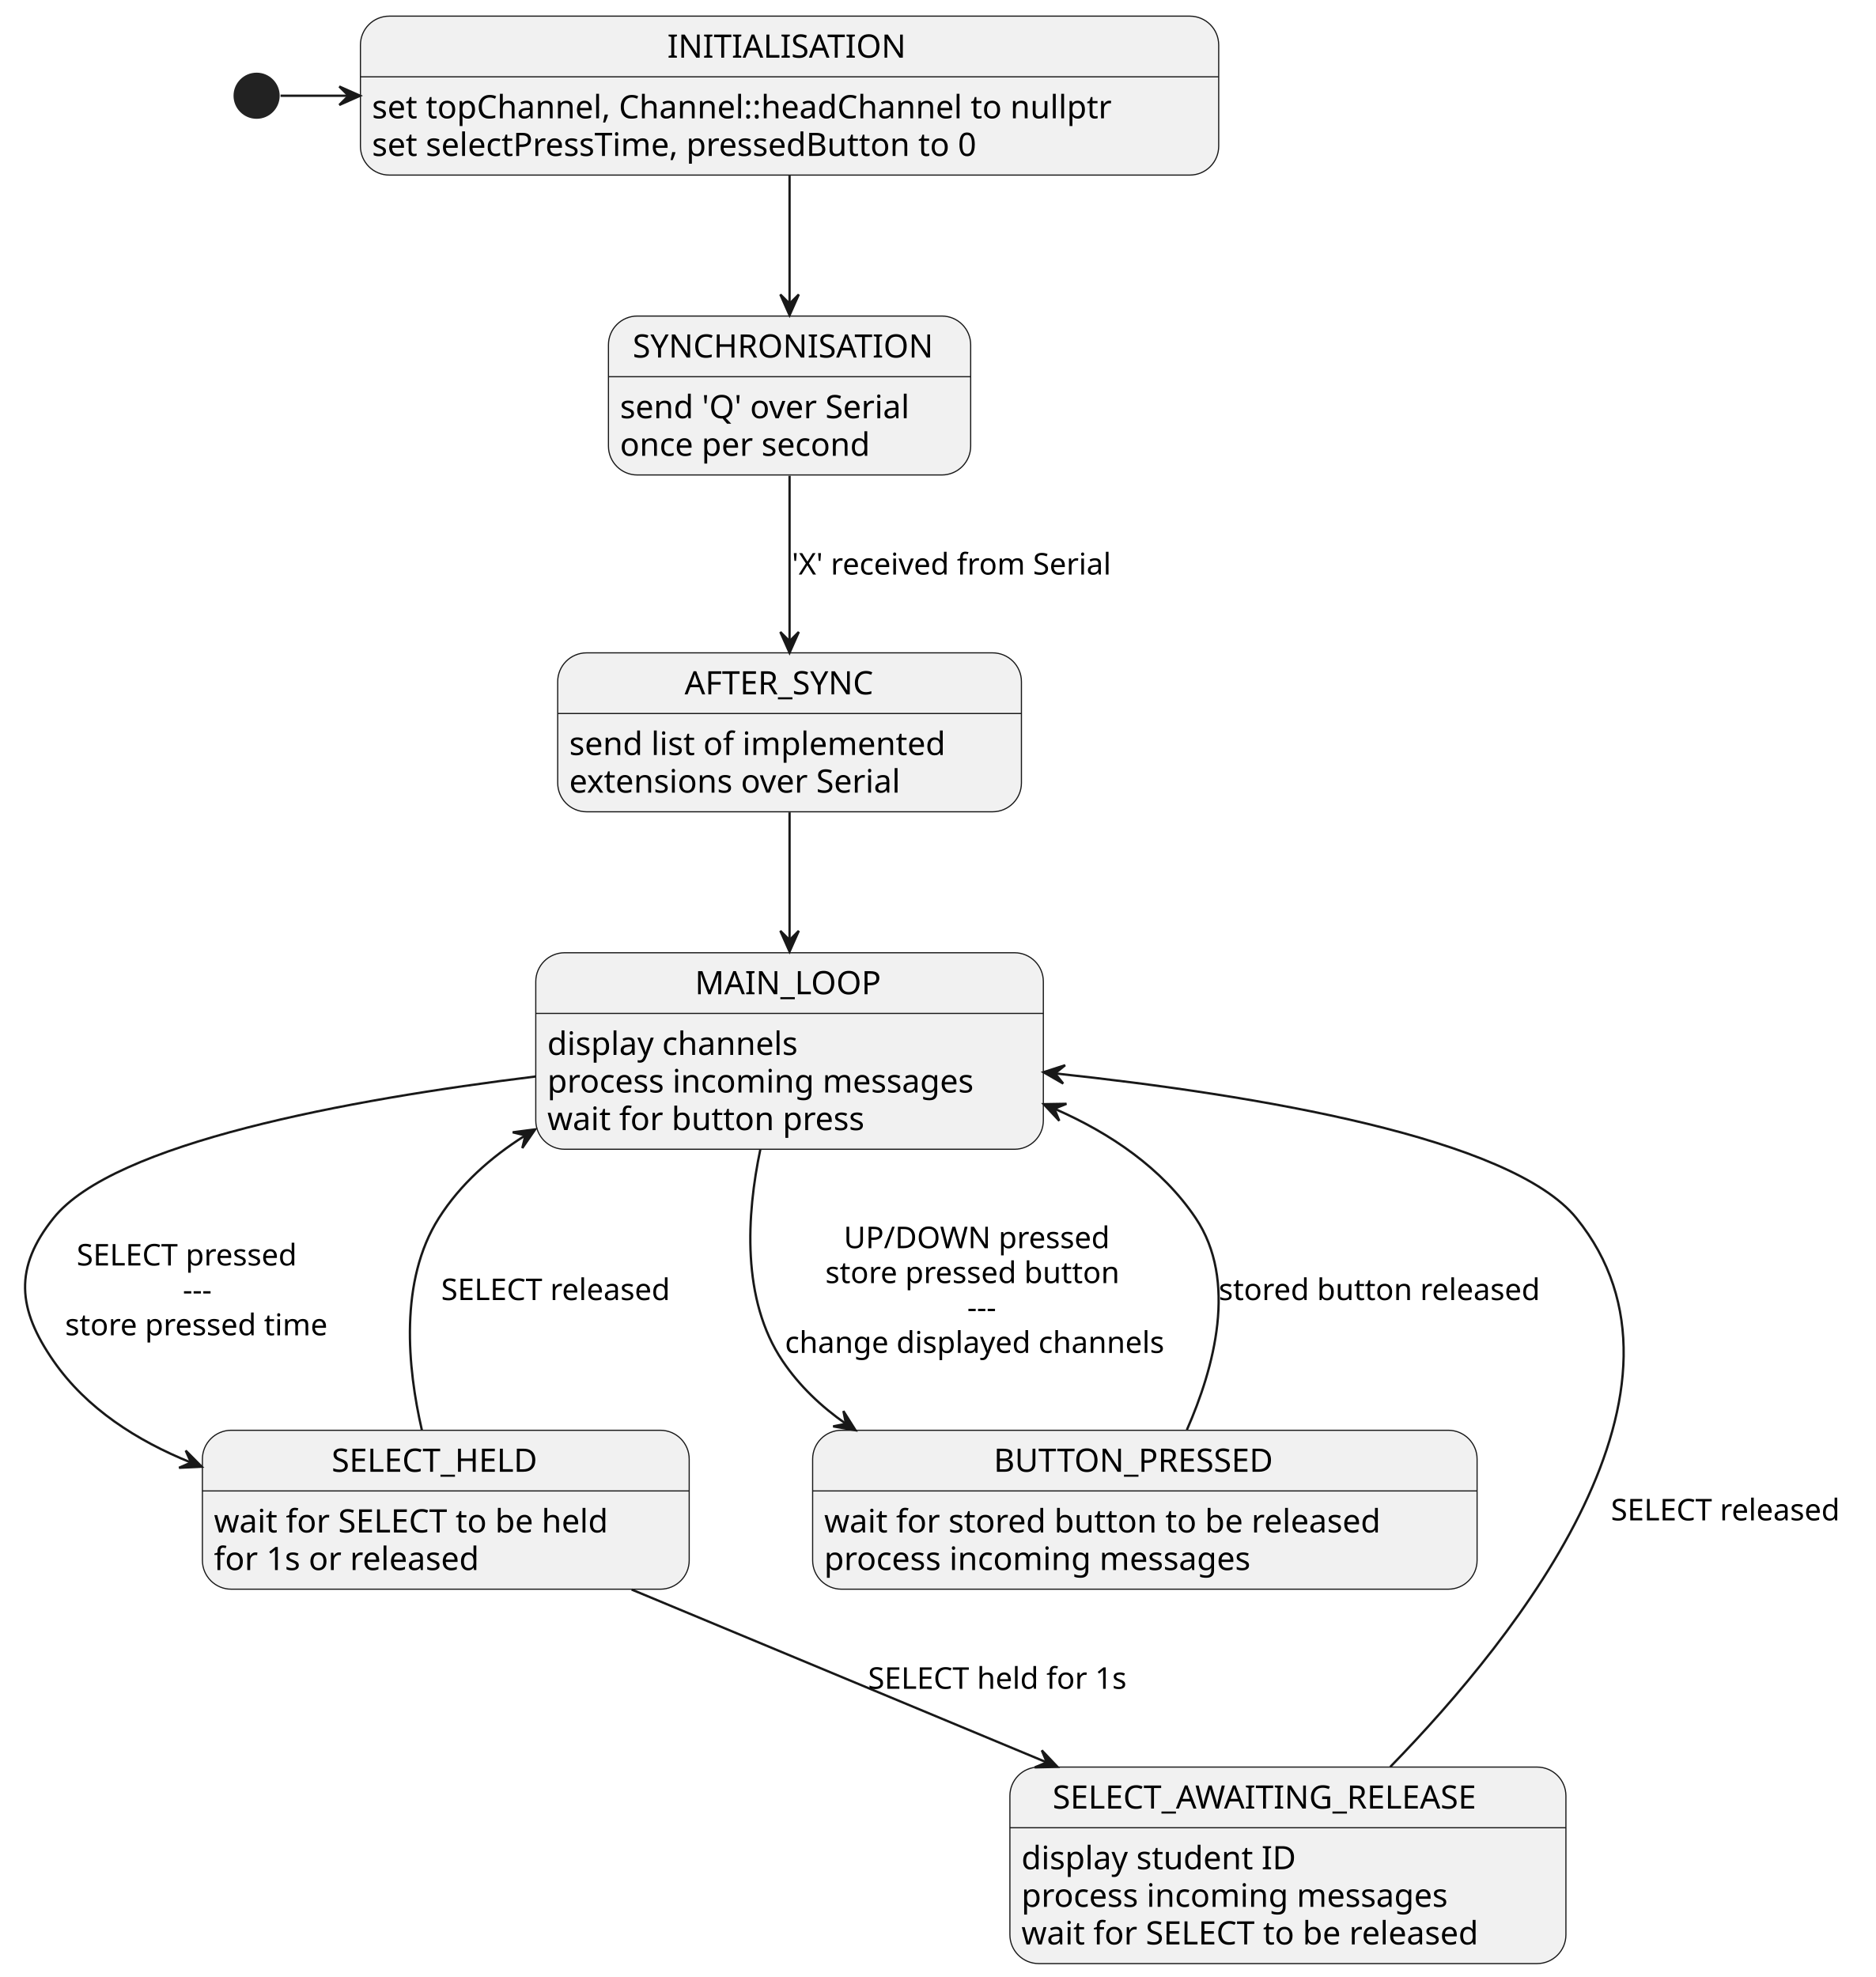
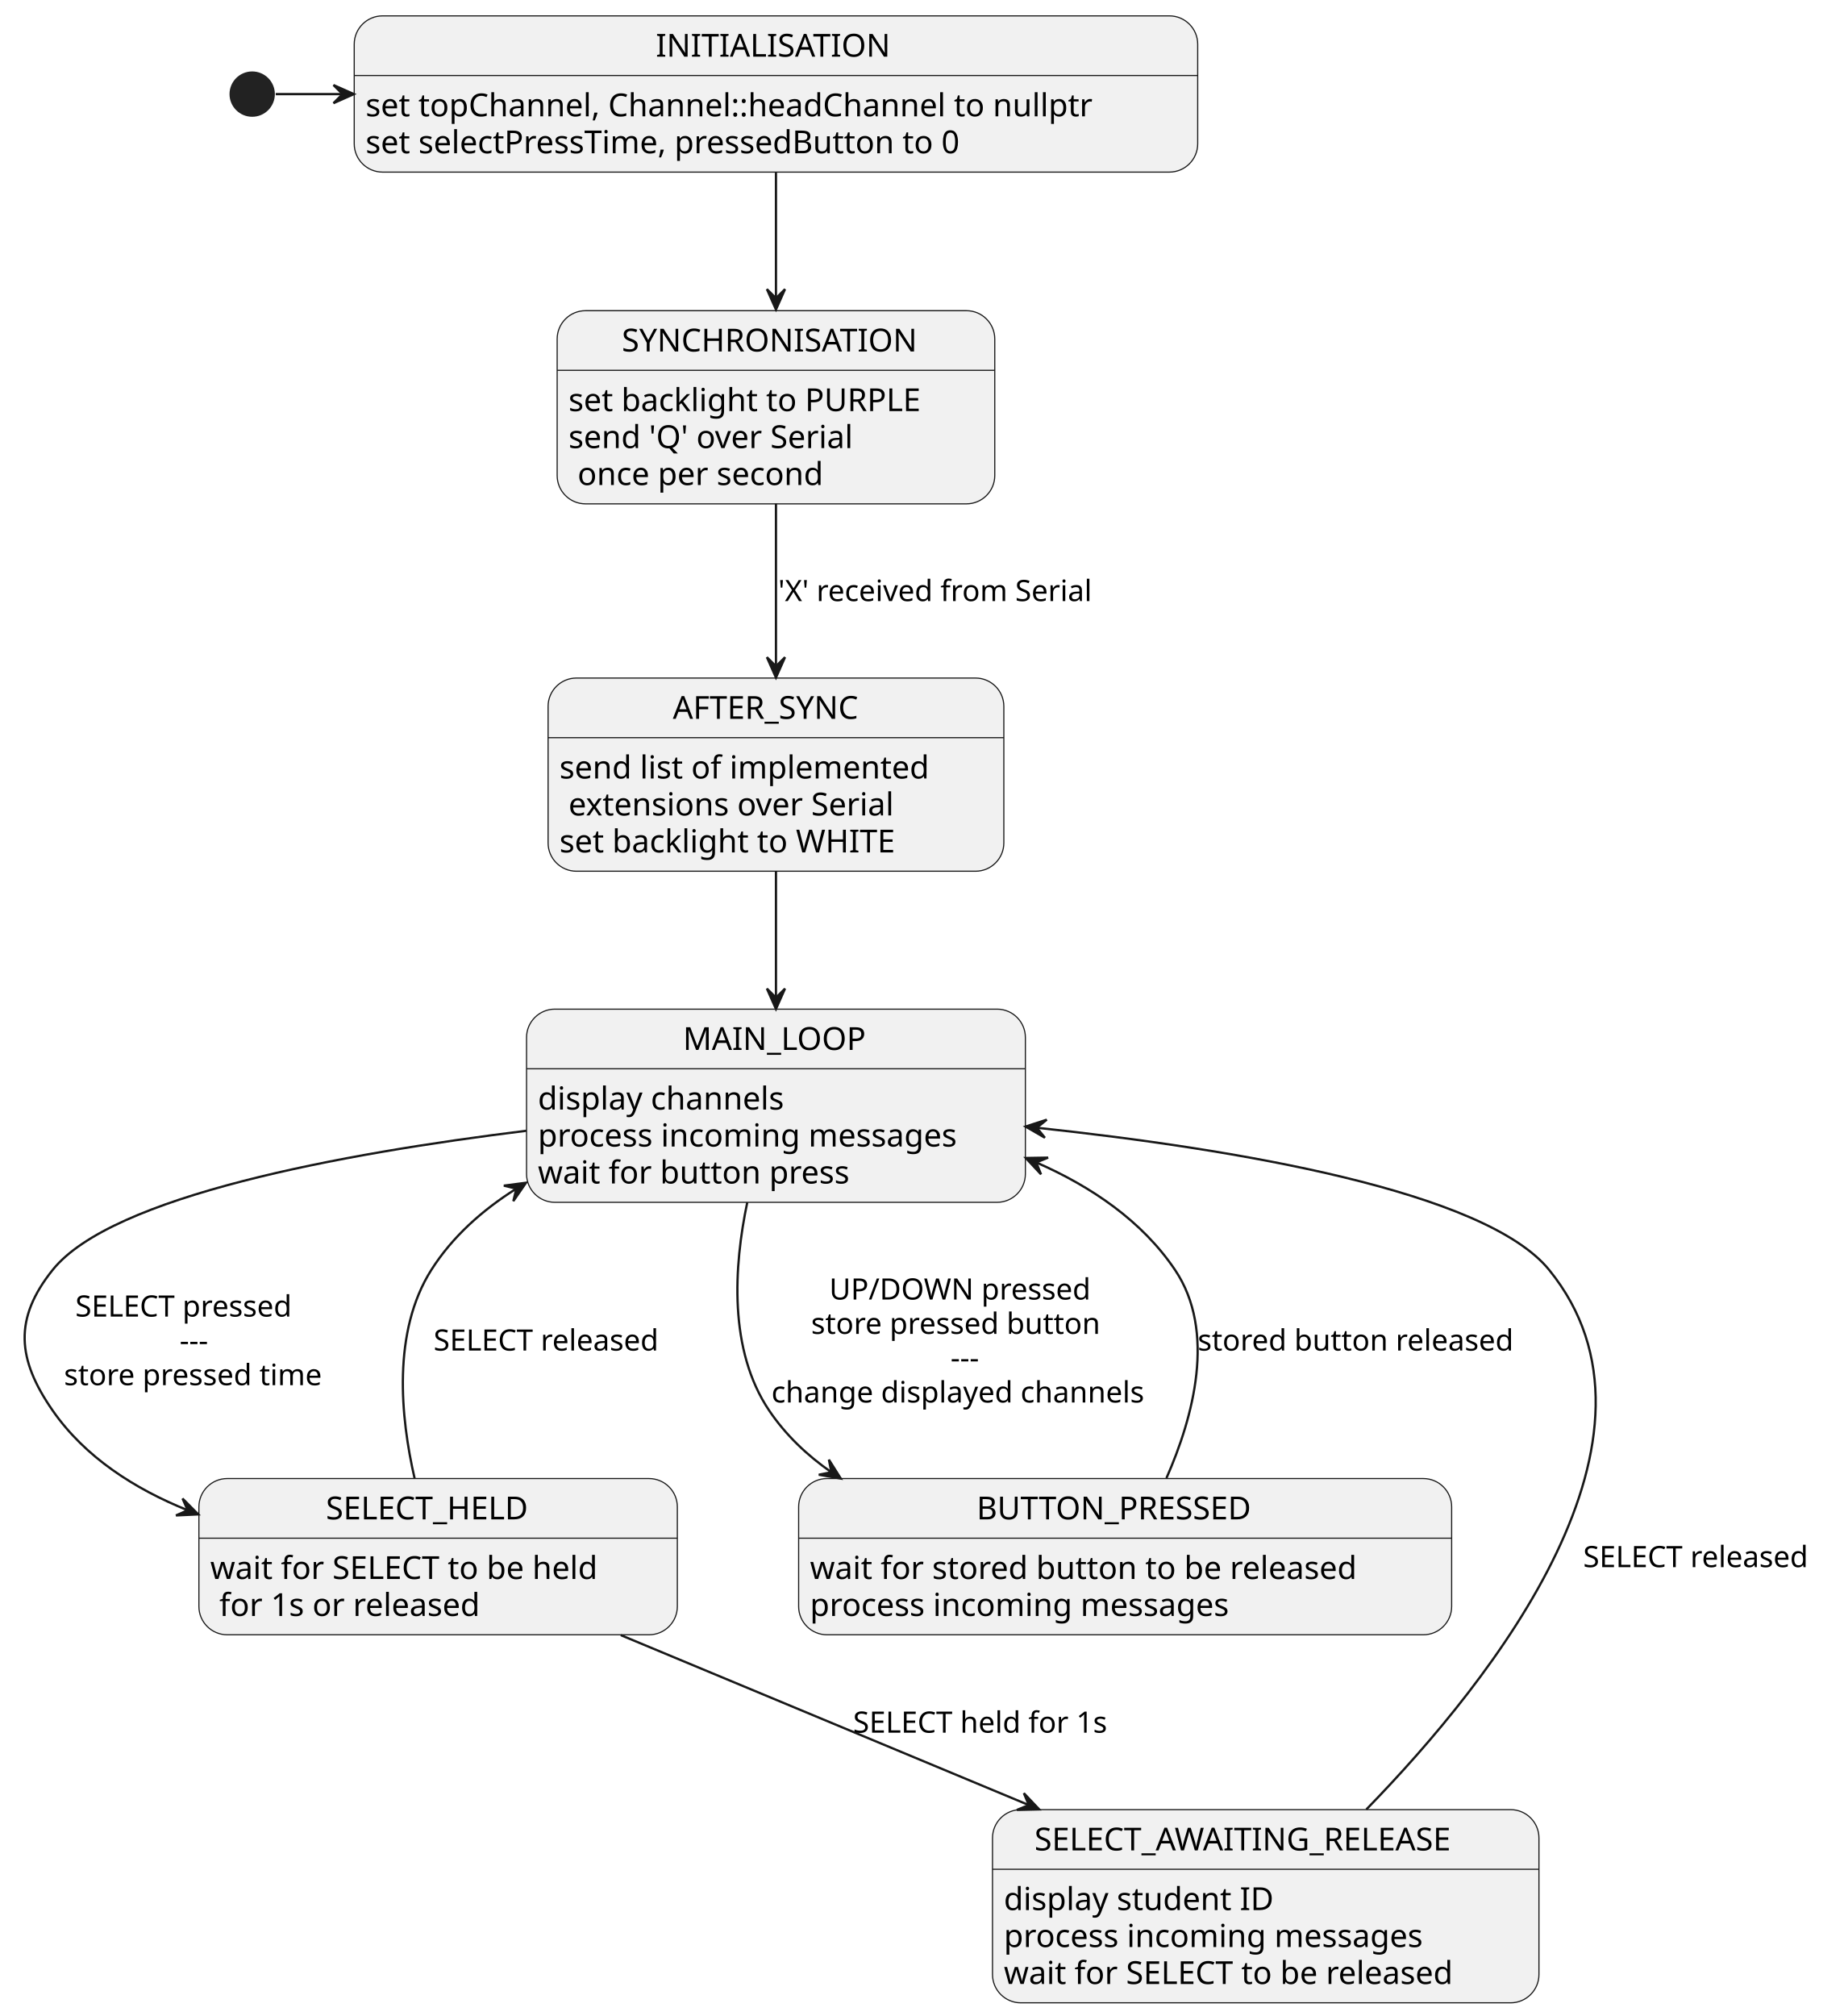
- <svg xmlns="http://www.w3.org/2000/svg" contentStyleType="text/css" height="857px" preserveAspectRatio="none" style="width:813px;height:857px;background:#FFFFFF;" version="1.1" viewBox="0 0 813 857" width="813px" zoomAndPan="magnify">
+ <svg xmlns="http://www.w3.org/2000/svg" contentStyleType="text/css" height="889px" preserveAspectRatio="none" style="width:813px;height:889px;background:#FFFFFF;" version="1.1" viewBox="0 0 813 889" width="813px" zoomAndPan="magnify">
  <defs />
  <g>
    <g id="INITIALISATION">
      <rect fill="#F1F1F1" height="68.891" rx="12.5" ry="12.5" style="stroke:#181818;stroke-width:0.5;" width="372" x="156.222" y="7" />
      <line style="stroke:#181818;stroke-width:0.5;" x1="156.222" x2="528.222" y1="33.297" y2="33.297" />
      <text fill="#000000" font-family="sans-serif" font-size="14" lengthAdjust="spacing" textLength="106" x="289.222" y="24.995">INITIALISATION</text>
      <text fill="#000000" font-family="sans-serif" font-size="14" lengthAdjust="spacing" textLength="352" x="161.222" y="51.292">set topChannel, Channel::headChannel to nullptr</text>
      <text fill="#000000" font-family="sans-serif" font-size="14" lengthAdjust="spacing" textLength="293" x="161.222" y="67.589">set selectPressTime, pressedButton to 0</text>
    </g>
    <g id="SYNCHRONISATION">
-       <rect fill="#F1F1F1" height="68.891" rx="12.5" ry="12.5" style="stroke:#181818;stroke-width:0.5;" width="157" x="263.722" y="137" />
-       <line style="stroke:#181818;stroke-width:0.5;" x1="263.722" x2="420.722" y1="163.297" y2="163.297" />
+       <rect fill="#F1F1F1" height="85.188" rx="12.5" ry="12.5" style="stroke:#181818;stroke-width:0.5;" width="193" x="245.722" y="137" />
+       <line style="stroke:#181818;stroke-width:0.5;" x1="245.722" x2="438.722" y1="163.297" y2="163.297" />
      <text fill="#000000" font-family="sans-serif" font-size="14" lengthAdjust="spacing" textLength="136" x="274.222" y="154.995">SYNCHRONISATION</text>
-       <text fill="#000000" font-family="sans-serif" font-size="14" lengthAdjust="spacing" textLength="137" x="268.722" y="181.292">send 'Q' over Serial</text>
-       <text fill="#000000" font-family="sans-serif" font-size="14" lengthAdjust="spacing" textLength="119" x="268.722" y="197.589">once per second</text>
+       <text fill="#000000" font-family="sans-serif" font-size="14" lengthAdjust="spacing" textLength="173" x="250.722" y="181.292">set backlight to PURPLE</text>
+       <text fill="#000000" font-family="sans-serif" font-size="14" lengthAdjust="spacing" textLength="137" x="250.722" y="197.589">send 'Q' over Serial</text>
+       <text fill="#000000" font-family="sans-serif" font-size="14" lengthAdjust="spacing" textLength="119" x="254.722" y="213.886">once per second</text>
    </g>
    <g id="AFTER_SYNC">
-       <rect fill="#F1F1F1" height="68.891" rx="12.5" ry="12.5" style="stroke:#181818;stroke-width:0.5;" width="201" x="241.722" y="283" />
-       <line style="stroke:#181818;stroke-width:0.5;" x1="241.722" x2="442.722" y1="309.297" y2="309.297" />
-       <text fill="#000000" font-family="sans-serif" font-size="14" lengthAdjust="spacing" textLength="91" x="296.722" y="300.995">AFTER_SYNC</text>
-       <text fill="#000000" font-family="sans-serif" font-size="14" lengthAdjust="spacing" textLength="181" x="246.722" y="327.292">send list of implemented</text>
-       <text fill="#000000" font-family="sans-serif" font-size="14" lengthAdjust="spacing" textLength="158" x="246.722" y="343.589">extensions over Serial</text>
+       <rect fill="#F1F1F1" height="85.188" rx="12.5" ry="12.5" style="stroke:#181818;stroke-width:0.5;" width="201" x="241.722" y="299" />
+       <line style="stroke:#181818;stroke-width:0.5;" x1="241.722" x2="442.722" y1="325.297" y2="325.297" />
+       <text fill="#000000" font-family="sans-serif" font-size="14" lengthAdjust="spacing" textLength="91" x="296.722" y="316.995">AFTER_SYNC</text>
+       <text fill="#000000" font-family="sans-serif" font-size="14" lengthAdjust="spacing" textLength="181" x="246.722" y="343.292">send list of implemented</text>
+       <text fill="#000000" font-family="sans-serif" font-size="14" lengthAdjust="spacing" textLength="158" x="250.722" y="359.589">extensions over Serial</text>
+       <text fill="#000000" font-family="sans-serif" font-size="14" lengthAdjust="spacing" textLength="165" x="246.722" y="375.886">set backlight to WHITE</text>
    </g>
    <g id="MAIN_LOOP">
-       <rect fill="#F1F1F1" height="85.188" rx="12.5" ry="12.5" style="stroke:#181818;stroke-width:0.5;" width="220" x="232.222" y="413" />
-       <line style="stroke:#181818;stroke-width:0.5;" x1="232.222" x2="452.222" y1="439.297" y2="439.297" />
-       <text fill="#000000" font-family="sans-serif" font-size="14" lengthAdjust="spacing" textLength="82" x="301.222" y="430.995">MAIN_LOOP</text>
-       <text fill="#000000" font-family="sans-serif" font-size="14" lengthAdjust="spacing" textLength="117" x="237.222" y="457.292">display channels</text>
-       <text fill="#000000" font-family="sans-serif" font-size="14" lengthAdjust="spacing" textLength="200" x="237.222" y="473.589">process incoming messages</text>
-       <text fill="#000000" font-family="sans-serif" font-size="14" lengthAdjust="spacing" textLength="152" x="237.222" y="489.886">wait for button press</text>
+       <rect fill="#F1F1F1" height="85.188" rx="12.5" ry="12.5" style="stroke:#181818;stroke-width:0.5;" width="220" x="232.222" y="445" />
+       <line style="stroke:#181818;stroke-width:0.5;" x1="232.222" x2="452.222" y1="471.297" y2="471.297" />
+       <text fill="#000000" font-family="sans-serif" font-size="14" lengthAdjust="spacing" textLength="82" x="301.222" y="462.995">MAIN_LOOP</text>
+       <text fill="#000000" font-family="sans-serif" font-size="14" lengthAdjust="spacing" textLength="117" x="237.222" y="489.292">display channels</text>
+       <text fill="#000000" font-family="sans-serif" font-size="14" lengthAdjust="spacing" textLength="200" x="237.222" y="505.589">process incoming messages</text>
+       <text fill="#000000" font-family="sans-serif" font-size="14" lengthAdjust="spacing" textLength="152" x="237.222" y="521.886">wait for button press</text>
    </g>
    <g id="SELECT_HELD">
-       <rect fill="#F1F1F1" height="68.891" rx="12.5" ry="12.5" style="stroke:#181818;stroke-width:0.5;" width="211" x="87.723" y="620" />
-       <line style="stroke:#181818;stroke-width:0.5;" x1="87.723" x2="298.723" y1="646.297" y2="646.297" />
-       <text fill="#000000" font-family="sans-serif" font-size="14" lengthAdjust="spacing" textLength="99" x="143.723" y="637.995">SELECT_HELD</text>
-       <text fill="#000000" font-family="sans-serif" font-size="14" lengthAdjust="spacing" textLength="191" x="92.723" y="664.292">wait for SELECT to be held</text>
-       <text fill="#000000" font-family="sans-serif" font-size="14" lengthAdjust="spacing" textLength="125" x="92.723" y="680.589">for 1s or released</text>
+       <rect fill="#F1F1F1" height="68.891" rx="12.5" ry="12.5" style="stroke:#181818;stroke-width:0.5;" width="211" x="87.723" y="652" />
+       <line style="stroke:#181818;stroke-width:0.5;" x1="87.723" x2="298.723" y1="678.297" y2="678.297" />
+       <text fill="#000000" font-family="sans-serif" font-size="14" lengthAdjust="spacing" textLength="99" x="143.723" y="669.995">SELECT_HELD</text>
+       <text fill="#000000" font-family="sans-serif" font-size="14" lengthAdjust="spacing" textLength="191" x="92.723" y="696.292">wait for SELECT to be held</text>
+       <text fill="#000000" font-family="sans-serif" font-size="14" lengthAdjust="spacing" textLength="125" x="96.723" y="712.589">for 1s or released</text>
    </g>
    <g id="SELECT_AWAITING_RELEASE">
-       <rect fill="#F1F1F1" height="85.188" rx="12.5" ry="12.5" style="stroke:#181818;stroke-width:0.5;" width="241" x="437.722" y="766" />
-       <line style="stroke:#181818;stroke-width:0.5;" x1="437.722" x2="678.722" y1="792.297" y2="792.297" />
-       <text fill="#000000" font-family="sans-serif" font-size="14" lengthAdjust="spacing" textLength="204" x="456.222" y="783.995">SELECT_AWAITING_RELEASE</text>
-       <text fill="#000000" font-family="sans-serif" font-size="14" lengthAdjust="spacing" textLength="129" x="442.722" y="810.292">display student ID</text>
-       <text fill="#000000" font-family="sans-serif" font-size="14" lengthAdjust="spacing" textLength="200" x="442.722" y="826.589">process incoming messages</text>
-       <text fill="#000000" font-family="sans-serif" font-size="14" lengthAdjust="spacing" textLength="221" x="442.722" y="842.886">wait for SELECT to be released</text>
+       <rect fill="#F1F1F1" height="85.188" rx="12.5" ry="12.5" style="stroke:#181818;stroke-width:0.5;" width="241" x="437.722" y="798" />
+       <line style="stroke:#181818;stroke-width:0.5;" x1="437.722" x2="678.722" y1="824.297" y2="824.297" />
+       <text fill="#000000" font-family="sans-serif" font-size="14" lengthAdjust="spacing" textLength="204" x="456.222" y="815.995">SELECT_AWAITING_RELEASE</text>
+       <text fill="#000000" font-family="sans-serif" font-size="14" lengthAdjust="spacing" textLength="129" x="442.722" y="842.292">display student ID</text>
+       <text fill="#000000" font-family="sans-serif" font-size="14" lengthAdjust="spacing" textLength="200" x="442.722" y="858.589">process incoming messages</text>
+       <text fill="#000000" font-family="sans-serif" font-size="14" lengthAdjust="spacing" textLength="221" x="442.722" y="874.886">wait for SELECT to be released</text>
    </g>
    <g id="BUTTON_PRESSED">
-       <rect fill="#F1F1F1" height="68.891" rx="12.5" ry="12.5" style="stroke:#181818;stroke-width:0.5;" width="288" x="352.222" y="620" />
-       <line style="stroke:#181818;stroke-width:0.5;" x1="352.222" x2="640.222" y1="646.297" y2="646.297" />
-       <text fill="#000000" font-family="sans-serif" font-size="14" lengthAdjust="spacing" textLength="131" x="430.722" y="637.995">BUTTON_PRESSED</text>
-       <text fill="#000000" font-family="sans-serif" font-size="14" lengthAdjust="spacing" textLength="268" x="357.222" y="664.292">wait for stored button to be released</text>
-       <text fill="#000000" font-family="sans-serif" font-size="14" lengthAdjust="spacing" textLength="200" x="357.222" y="680.589">process incoming messages</text>
+       <rect fill="#F1F1F1" height="68.891" rx="12.5" ry="12.5" style="stroke:#181818;stroke-width:0.5;" width="288" x="352.222" y="652" />
+       <line style="stroke:#181818;stroke-width:0.5;" x1="352.222" x2="640.222" y1="678.297" y2="678.297" />
+       <text fill="#000000" font-family="sans-serif" font-size="14" lengthAdjust="spacing" textLength="131" x="430.722" y="669.995">BUTTON_PRESSED</text>
+       <text fill="#000000" font-family="sans-serif" font-size="14" lengthAdjust="spacing" textLength="268" x="357.222" y="696.292">wait for stored button to be released</text>
+       <text fill="#000000" font-family="sans-serif" font-size="14" lengthAdjust="spacing" textLength="200" x="357.222" y="712.589">process incoming messages</text>
    </g>
    <ellipse cx="111.222" cy="41.5" fill="#222222" rx="10" ry="10" style="stroke:none;stroke-width:1.0;" />
    <g id="link_*start_INITIALISATION">
      <path d="M121.599,41.5 C131.384,41.5 141.17,41.5 150.955,41.5 " fill="none" id="*start-to-INITIALISATION" style="stroke:#181818;stroke-width:1.0;" />
      <polygon fill="#181818" points="156.072,41.5,147.072,37.5,151.072,41.5,147.072,45.5,156.072,41.5" style="stroke:#181818;stroke-width:1.0;" />
    </g>
    <g id="link_INITIALISATION_SYNCHRONISATION">
-       <path d="M342.222,76.13 C342.222,93.046 342.222,113.647 342.222,131.28 " fill="none" id="INITIALISATION-to-SYNCHRONISATION" style="stroke:#181818;stroke-width:1.0;" />
-       <polygon fill="#181818" points="342.222,136.65,346.222,127.65,342.222,131.65,338.222,127.65,342.222,136.65" style="stroke:#181818;stroke-width:1.0;" />
+       <path d="M342.222,76.118 C342.222,92.799 342.222,113.225 342.222,131.433 " fill="none" id="INITIALISATION-to-SYNCHRONISATION" style="stroke:#181818;stroke-width:1.0;" />
+       <polygon fill="#181818" points="342.222,136.505,346.222,127.505,342.222,131.505,338.222,127.505,342.222,136.505" style="stroke:#181818;stroke-width:1.0;" />
    </g>
    <g id="link_SYNCHRONISATION_AFTER_SYNC">
-       <path d="M342.222,206.262 C342.222,227.656 342.222,255.397 342.222,277.697 " fill="none" id="SYNCHRONISATION-to-AFTER_SYNC" style="stroke:#181818;stroke-width:1.0;" />
-       <polygon fill="#181818" points="342.222,282.95,346.222,273.95,342.222,277.95,338.222,273.95,342.222,282.95" style="stroke:#181818;stroke-width:1.0;" />
-       <text fill="#000000" font-family="sans-serif" font-size="13" lengthAdjust="spacing" textLength="148" x="343.222" y="249.067">'X' received from Serial</text>
+       <path d="M342.222,222.12 C342.222,244.071 342.222,271.074 342.222,293.745 " fill="none" id="SYNCHRONISATION-to-AFTER_SYNC" style="stroke:#181818;stroke-width:1.0;" />
+       <polygon fill="#181818" points="342.222,298.81,346.222,289.81,342.222,293.81,338.222,289.81,342.222,298.81" style="stroke:#181818;stroke-width:1.0;" />
+       <text fill="#000000" font-family="sans-serif" font-size="13" lengthAdjust="spacing" textLength="148" x="343.222" y="265.067">'X' received from Serial</text>
    </g>
    <g id="link_AFTER_SYNC_MAIN_LOOP">
-       <path d="M342.222,352.118 C342.222,368.799 342.222,389.225 342.222,407.433 " fill="none" id="AFTER_SYNC-to-MAIN_LOOP" style="stroke:#181818;stroke-width:1.0;" />
-       <polygon fill="#181818" points="342.222,412.505,346.222,403.505,342.222,407.505,338.222,403.505,342.222,412.505" style="stroke:#181818;stroke-width:1.0;" />
+       <path d="M342.222,384.151 C342.222,401.464 342.222,421.644 342.222,439.486 " fill="none" id="AFTER_SYNC-to-MAIN_LOOP" style="stroke:#181818;stroke-width:1.0;" />
+       <polygon fill="#181818" points="342.222,444.943,346.222,435.943,342.222,439.943,338.222,435.943,342.222,444.943" style="stroke:#181818;stroke-width:1.0;" />
    </g>
    <g id="link_MAIN_LOOP_SELECT_HELD">
-       <path d="M232.155,466.638 C150.608,476.694 49.296,495.436 23.223,528 C6,549.51 7.513,567.362 23.223,590 C37.536,610.626 59.411,624.564 82.752,633.979 " fill="none" id="MAIN_LOOP-to-SELECT_HELD" style="stroke:#181818;stroke-width:1.0;" />
-       <polygon fill="#181818" points="87.439,635.802,80.501,628.811,82.779,633.989,77.601,636.266,87.439,635.802" style="stroke:#181818;stroke-width:1.0;" />
-       <text fill="#000000" font-family="sans-serif" font-size="13" lengthAdjust="spacing" textLength="103" x="33.223" y="548.567">SELECT pressed</text>
-       <text fill="#000000" font-family="sans-serif" font-size="13" lengthAdjust="spacing" textLength="15" x="79.223" y="563.7">---</text>
-       <text fill="#000000" font-family="sans-serif" font-size="13" lengthAdjust="spacing" textLength="121" x="28.223" y="578.832">store pressed time</text>
+       <path d="M232.155,498.638 C150.608,508.694 49.296,527.436 23.223,560 C6,581.51 7.513,599.362 23.223,622 C37.536,642.626 59.411,656.564 82.752,665.979 " fill="none" id="MAIN_LOOP-to-SELECT_HELD" style="stroke:#181818;stroke-width:1.0;" />
+       <polygon fill="#181818" points="87.439,667.802,80.501,660.811,82.779,665.989,77.601,668.266,87.439,667.802" style="stroke:#181818;stroke-width:1.0;" />
+       <text fill="#000000" font-family="sans-serif" font-size="13" lengthAdjust="spacing" textLength="103" x="33.223" y="580.567">SELECT pressed</text>
+       <text fill="#000000" font-family="sans-serif" font-size="13" lengthAdjust="spacing" textLength="15" x="79.223" y="595.7">---</text>
+       <text fill="#000000" font-family="sans-serif" font-size="13" lengthAdjust="spacing" textLength="121" x="28.223" y="610.832">store pressed time</text>
    </g>
    <g id="link_SELECT_HELD_MAIN_LOOP">
-       <path d="M182.842,619.878 C176.64,592.924 172.937,555.233 190.222,528 C199.499,513.385 212.646,501.703 227.369,492.38 " fill="none" id="SELECT_HELD-to-MAIN_LOOP" style="stroke:#181818;stroke-width:1.0;" />
-       <polygon fill="#181818" points="231.987,489.562,222.221,490.837,227.72,492.167,226.39,497.665,231.987,489.562" style="stroke:#181818;stroke-width:1.0;" />
-       <text fill="#000000" font-family="sans-serif" font-size="13" lengthAdjust="spacing" textLength="107" x="191.222" y="563.567">SELECT released</text>
+       <path d="M182.842,651.878 C176.64,624.924 172.937,587.233 190.222,560 C199.499,545.385 212.646,533.703 227.369,524.38 " fill="none" id="SELECT_HELD-to-MAIN_LOOP" style="stroke:#181818;stroke-width:1.0;" />
+       <polygon fill="#181818" points="231.987,521.562,222.221,522.837,227.72,524.167,226.39,529.665,231.987,521.562" style="stroke:#181818;stroke-width:1.0;" />
+       <text fill="#000000" font-family="sans-serif" font-size="13" lengthAdjust="spacing" textLength="107" x="191.222" y="595.567">SELECT released</text>
    </g>
    <g id="link_MAIN_LOOP_BUTTON_PRESSED">
-       <path d="M329.562,498.23 C323.623,526.486 321.272,563.378 339.222,590 C346.478,600.761 355.899,609.699 366.523,617.122 " fill="none" id="MAIN_LOOP-to-BUTTON_PRESSED" style="stroke:#181818;stroke-width:1.0;" />
-       <polygon fill="#181818" points="370.815,619.999,365.567,611.665,366.662,617.215,361.113,618.309,370.815,619.999" style="stroke:#181818;stroke-width:1.0;" />
-       <text fill="#000000" font-family="sans-serif" font-size="13" lengthAdjust="spacing" textLength="118" x="365.722" y="541.067">UP/DOWN pressed</text>
-       <text fill="#000000" font-family="sans-serif" font-size="13" lengthAdjust="spacing" textLength="134" x="357.722" y="556.2">store pressed button</text>
-       <text fill="#000000" font-family="sans-serif" font-size="13" lengthAdjust="spacing" textLength="15" x="419.222" y="571.332">---</text>
-       <text fill="#000000" font-family="sans-serif" font-size="13" lengthAdjust="spacing" textLength="173" x="340.222" y="586.465">change displayed channels</text>
+       <path d="M329.562,530.23 C323.623,558.486 321.272,595.378 339.222,622 C346.478,632.761 355.899,641.699 366.523,649.122 " fill="none" id="MAIN_LOOP-to-BUTTON_PRESSED" style="stroke:#181818;stroke-width:1.0;" />
+       <polygon fill="#181818" points="370.815,651.999,365.567,643.665,366.662,649.215,361.113,650.309,370.815,651.999" style="stroke:#181818;stroke-width:1.0;" />
+       <text fill="#000000" font-family="sans-serif" font-size="13" lengthAdjust="spacing" textLength="118" x="365.722" y="573.067">UP/DOWN pressed</text>
+       <text fill="#000000" font-family="sans-serif" font-size="13" lengthAdjust="spacing" textLength="134" x="357.722" y="588.2">store pressed button</text>
+       <text fill="#000000" font-family="sans-serif" font-size="13" lengthAdjust="spacing" textLength="15" x="419.222" y="603.332">---</text>
+       <text fill="#000000" font-family="sans-serif" font-size="13" lengthAdjust="spacing" textLength="173" x="340.222" y="618.465">change displayed channels</text>
    </g>
    <g id="link_BUTTON_PRESSED_MAIN_LOOP">
-       <path d="M514.426,619.838 C526.294,592.861 536.503,555.159 518.222,528 C503.633,506.326 481.22,491.219 457.221,480.691 " fill="none" id="BUTTON_PRESSED-to-MAIN_LOOP" style="stroke:#181818;stroke-width:1.0;" />
-       <polygon fill="#181818" points="452.402,478.645,459.123,485.844,457.005,480.599,462.25,478.48,452.402,478.645" style="stroke:#181818;stroke-width:1.0;" />
-       <text fill="#000000" font-family="sans-serif" font-size="13" lengthAdjust="spacing" textLength="146" x="528.222" y="563.567">stored button released</text>
+       <path d="M514.426,651.838 C526.294,624.861 536.503,587.159 518.222,560 C503.633,538.326 481.22,523.219 457.221,512.691 " fill="none" id="BUTTON_PRESSED-to-MAIN_LOOP" style="stroke:#181818;stroke-width:1.0;" />
+       <polygon fill="#181818" points="452.402,510.645,459.123,517.844,457.005,512.599,462.25,510.48,452.402,510.645" style="stroke:#181818;stroke-width:1.0;" />
+       <text fill="#000000" font-family="sans-serif" font-size="13" lengthAdjust="spacing" textLength="146" x="528.222" y="595.567">stored button released</text>
    </g>
    <g id="link_SELECT_HELD_SELECT_AWAITING_RELEASE">
-       <path d="M273.775,689.045 C326.662,711.07 396.368,740.098 453.538,763.905 " fill="none" id="SELECT_HELD-to-SELECT_AWAITING_RELEASE" style="stroke:#181818;stroke-width:1.0;" />
-       <polygon fill="#181818" points="458.329,765.901,451.56,758.747,453.714,763.978,448.483,766.132,458.329,765.901" style="stroke:#181818;stroke-width:1.0;" />
-       <text fill="#000000" font-family="sans-serif" font-size="13" lengthAdjust="spacing" textLength="120" x="376.222" y="732.067">SELECT held for 1s</text>
+       <path d="M273.775,721.045 C326.662,743.07 396.368,772.098 453.538,795.905 " fill="none" id="SELECT_HELD-to-SELECT_AWAITING_RELEASE" style="stroke:#181818;stroke-width:1.0;" />
+       <polygon fill="#181818" points="458.329,797.901,451.56,790.747,453.714,795.978,448.483,798.132,458.329,797.901" style="stroke:#181818;stroke-width:1.0;" />
+       <text fill="#000000" font-family="sans-serif" font-size="13" lengthAdjust="spacing" textLength="120" x="376.222" y="764.067">SELECT held for 1s</text>
    </g>
    <g id="link_SELECT_AWAITING_RELEASE_MAIN_LOOP">
-       <path d="M602.576,765.926 C659.137,707.885 742.868,601.45 683.222,528 C654.949,493.183 545.004,474.711 457.496,465.33 " fill="none" id="SELECT_AWAITING_RELEASE-to-MAIN_LOOP" style="stroke:#181818;stroke-width:1.0;" />
-       <polygon fill="#181818" points="452.294,464.78,460.824,469.704,457.267,465.306,461.665,461.749,452.294,464.78" style="stroke:#181818;stroke-width:1.0;" />
-       <text fill="#000000" font-family="sans-serif" font-size="13" lengthAdjust="spacing" textLength="107" x="698.222" y="659.067">SELECT released</text>
+       <path d="M602.576,797.926 C659.137,739.885 742.868,633.45 683.222,560 C654.949,525.183 545.004,506.711 457.496,497.33 " fill="none" id="SELECT_AWAITING_RELEASE-to-MAIN_LOOP" style="stroke:#181818;stroke-width:1.0;" />
+       <polygon fill="#181818" points="452.294,496.78,460.824,501.704,457.267,497.306,461.665,493.749,452.294,496.78" style="stroke:#181818;stroke-width:1.0;" />
+       <text fill="#000000" font-family="sans-serif" font-size="13" lengthAdjust="spacing" textLength="107" x="698.222" y="691.067">SELECT released</text>
    </g>
  </g>
</svg>
